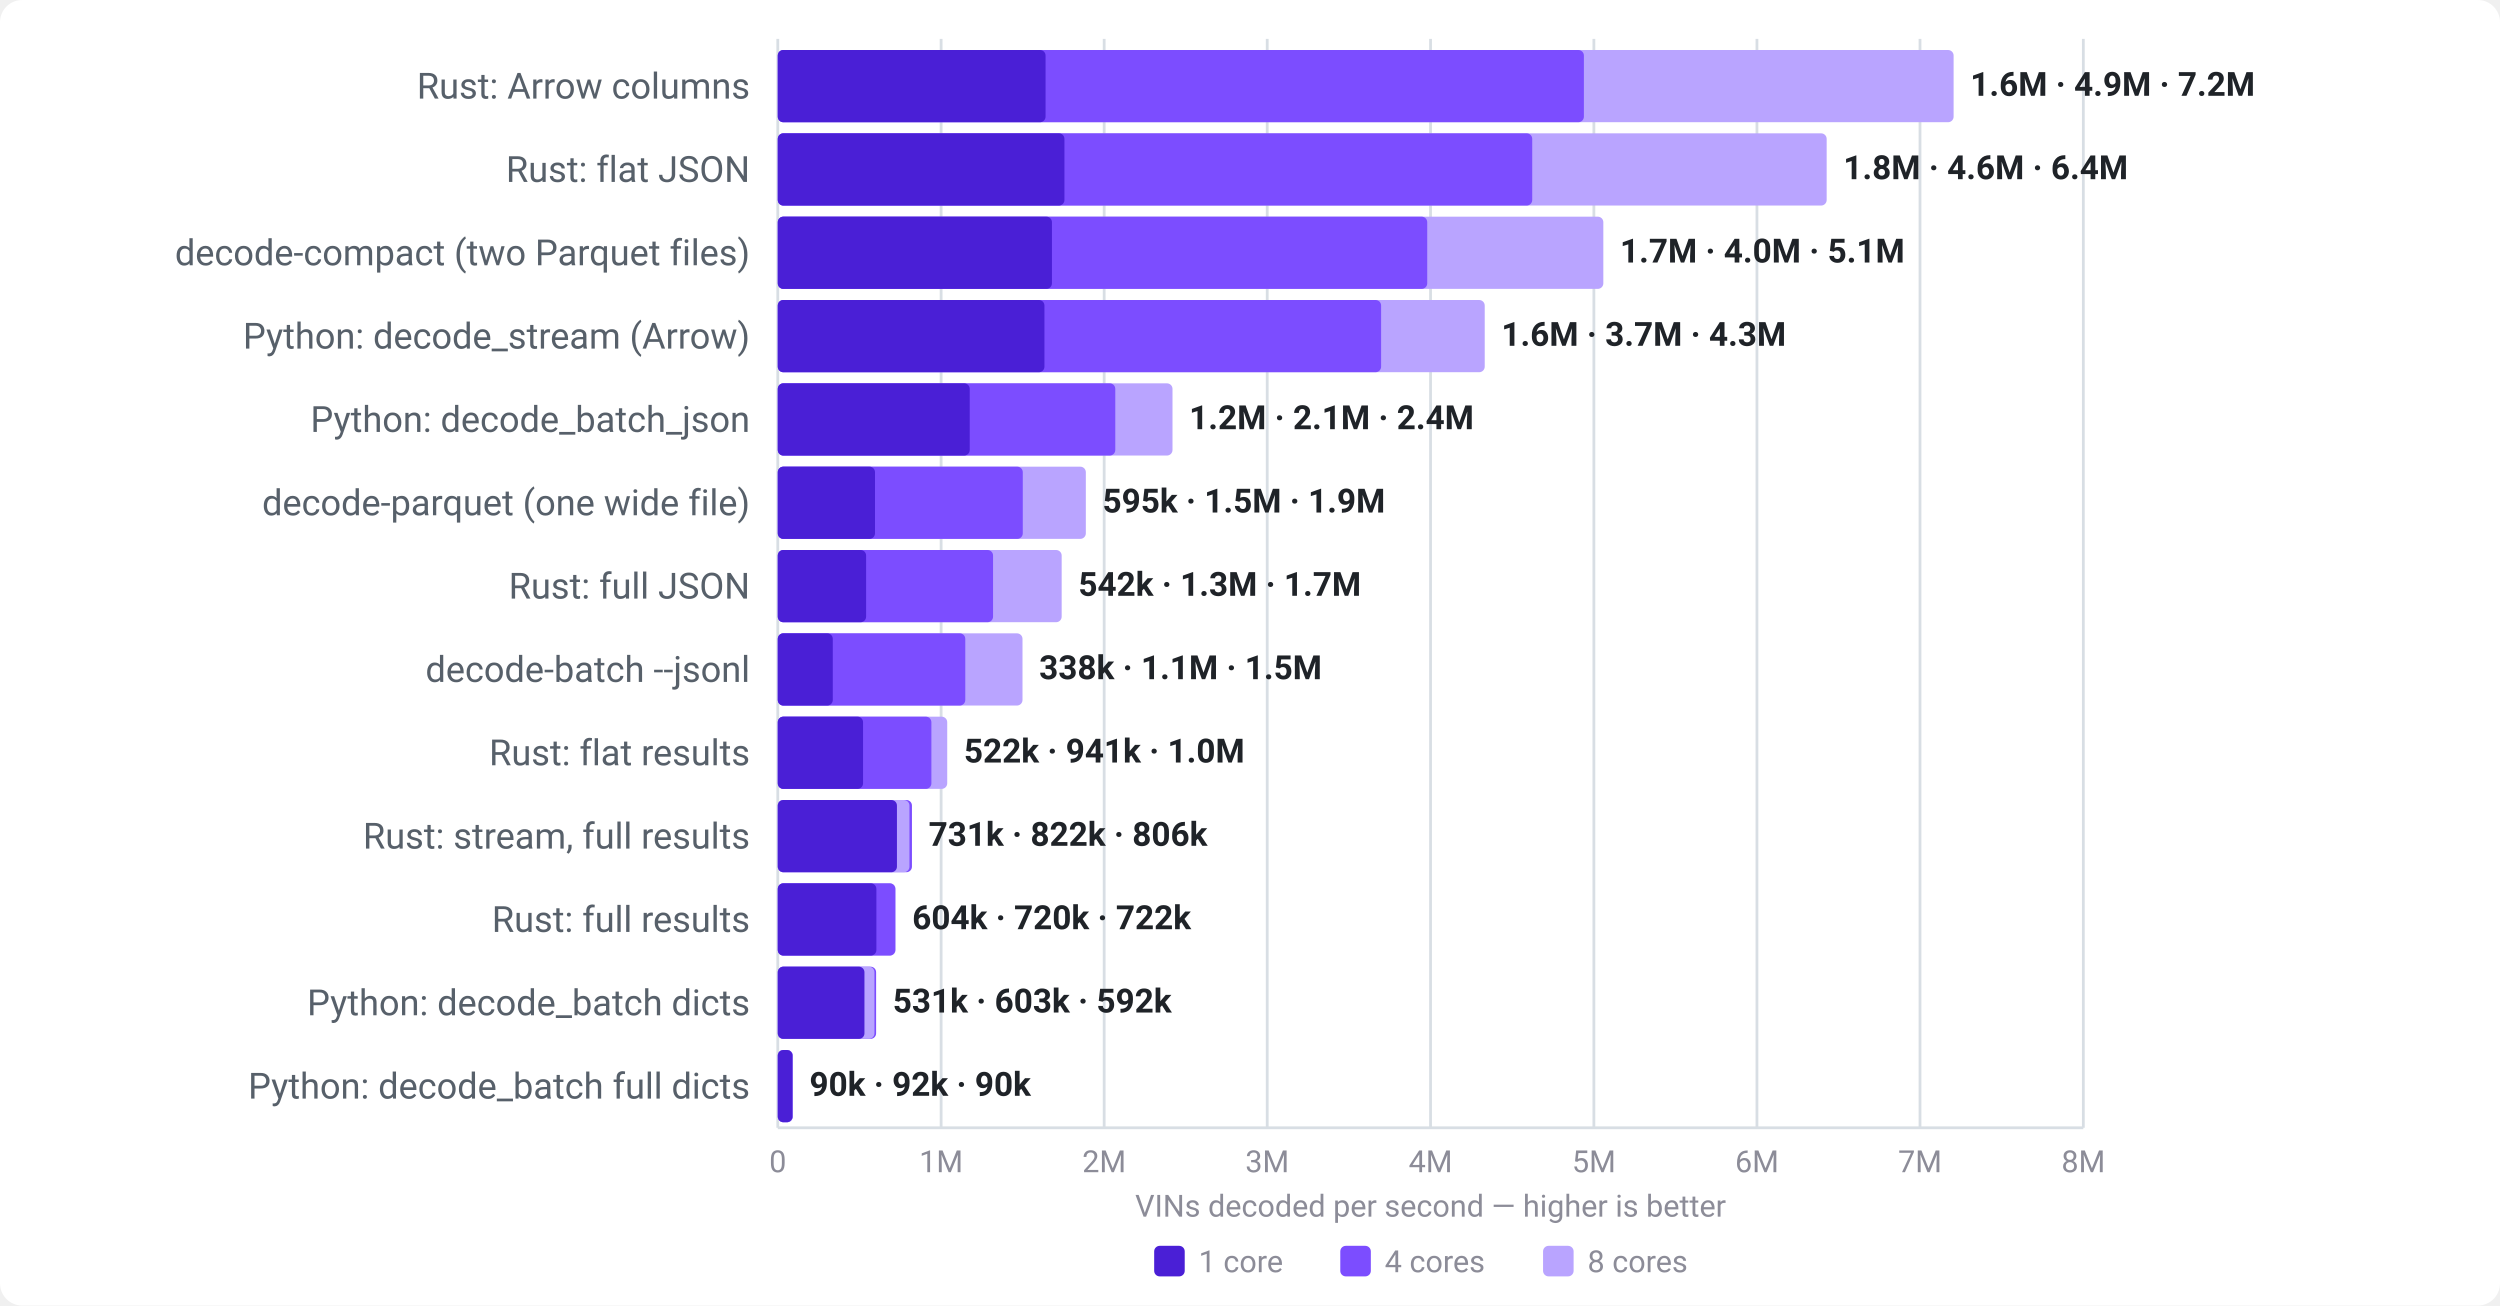
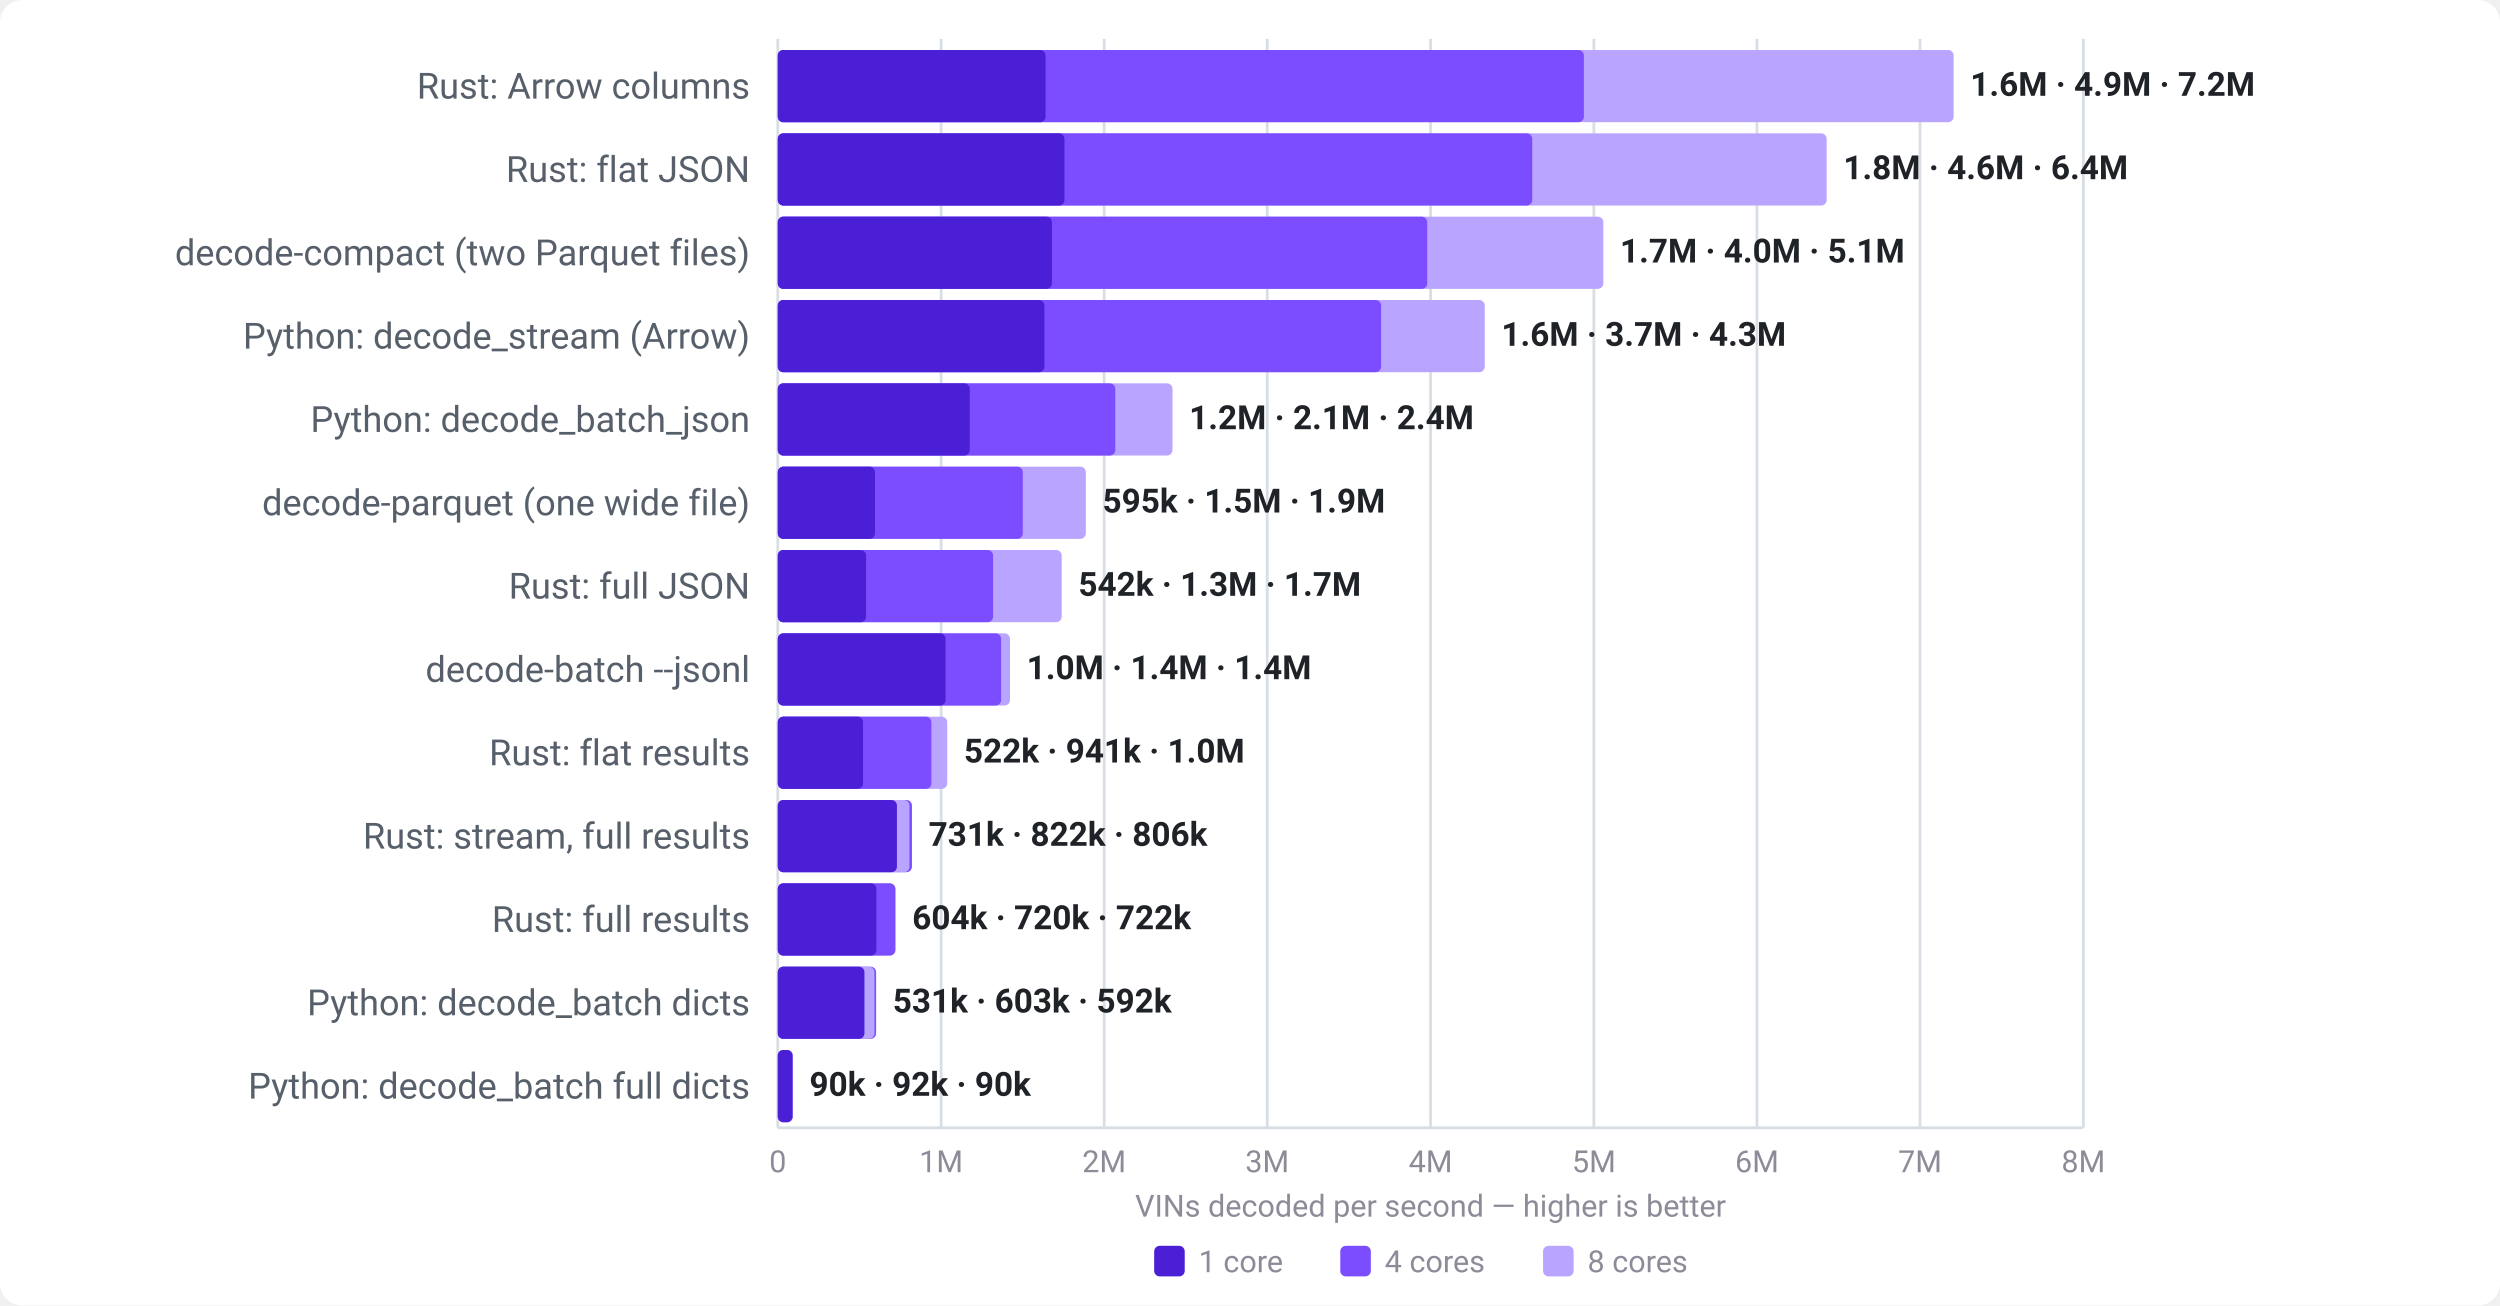
<svg xmlns="http://www.w3.org/2000/svg" viewBox="0 0 900 470" font-family="-apple-system, BlinkMacSystemFont, 'Segoe UI', Roboto, Helvetica, Arial, sans-serif">
  <style>.background{fill:#ffffff}.label{fill:#57606a;font-size:13px}.value{fill:#57606a;font-size:13px}.strong{fill:#1f2328;font-weight:700}.axis{fill:#8c8c98;font-size:11px}.grid{stroke:#d8dee4;stroke-width:1}.bar{fill:#c3aef5}.bar-hi{fill:#7c4dff}.s0{fill:#4a1fd6}.s1{fill:#7c4dff}.s2{fill:#b9a4ff}.s3{fill:#ddd3ff}.on{fill:#ffffff;font-size:11px;font-weight:600}.on2,.on3{fill:#2a1466}.off{fill:#1f2328;font-size:12px;font-weight:600}@media(prefers-color-scheme:dark){.background{fill:#0d1117}.label,.value{fill:#9198a1}.strong,.off{fill:#f0f6fc}.axis{fill:#7d8590}.grid{stroke:#30363d}.bar{fill:#6b5bb0}.bar-hi{fill:#a786ff}.s0{fill:#5b33e0}.s1{fill:#8a63ff}.s2{fill:#b9a4ff}.s3{fill:#ddd3ff}}</style>
  <rect class="background" width="900" height="470" rx="8" />
  <line class="grid" x1="280.0" y1="14" x2="280.0" y2="406" />
  <line class="grid" x1="338.8" y1="14" x2="338.8" y2="406" />
  <line class="grid" x1="397.5" y1="14" x2="397.5" y2="406" />
  <line class="grid" x1="456.2" y1="14" x2="456.2" y2="406" />
  <line class="grid" x1="515.0" y1="14" x2="515.0" y2="406" />
  <line class="grid" x1="573.8" y1="14" x2="573.8" y2="406" />
  <line class="grid" x1="632.5" y1="14" x2="632.5" y2="406" />
  <line class="grid" x1="691.2" y1="14" x2="691.2" y2="406" />
  <line class="grid" x1="750.0" y1="14" x2="750.0" y2="406" />
  <text class="label" x="270" y="35.5" text-anchor="end">Rust: Arrow columns</text>
  <rect class="s2" x="280" y="18.0" width="423.3" height="26" rx="2" />
  <rect class="s1" x="280" y="18.0" width="290.2" height="26" rx="2" />
  <rect class="s0" x="280" y="18.0" width="96.4" height="26" rx="2" />
  <text class="off" x="709.3" y="34.5">1.6M · 4.9M · 7.2M</text>
  <text class="label" x="270" y="65.5" text-anchor="end">Rust: flat JSON</text>
  <rect class="s2" x="280" y="48.0" width="377.6" height="26" rx="2" />
  <rect class="s1" x="280" y="48.0" width="271.6" height="26" rx="2" />
  <rect class="s0" x="280" y="48.0" width="103.2" height="26" rx="2" />
  <text class="off" x="663.6" y="64.5">1.8M · 4.6M · 6.4M</text>
  <text class="label" x="270" y="95.5" text-anchor="end">decode-compact (two Parquet files)</text>
  <rect class="s2" x="280" y="78.0" width="297.2" height="26" rx="2" />
  <rect class="s1" x="280" y="78.0" width="233.8" height="26" rx="2" />
  <rect class="s0" x="280" y="78.0" width="98.7" height="26" rx="2" />
  <text class="off" x="583.2" y="94.5">1.7M · 4.0M · 5.1M</text>
  <text class="label" x="270" y="125.5" text-anchor="end">Python: decode_stream (Arrow)</text>
  <rect class="s2" x="280" y="108.0" width="254.5" height="26" rx="2" />
  <rect class="s1" x="280" y="108.0" width="217.2" height="26" rx="2" />
  <rect class="s0" x="280" y="108.0" width="96.0" height="26" rx="2" />
  <text class="off" x="540.5" y="124.5">1.6M · 3.7M · 4.3M</text>
  <text class="label" x="270" y="155.5" text-anchor="end">Python: decode_batch_json</text>
  <rect class="s2" x="280" y="138.0" width="142.1" height="26" rx="2" />
  <rect class="s1" x="280" y="138.0" width="121.5" height="26" rx="2" />
  <rect class="s0" x="280" y="138.0" width="69.1" height="26" rx="2" />
  <text class="off" x="428.1" y="154.5">1.2M · 2.1M · 2.4M</text>
  <text class="label" x="270" y="185.5" text-anchor="end">decode-parquet (one wide file)</text>
  <rect class="s2" x="280" y="168.0" width="110.9" height="26" rx="2" />
  <rect class="s1" x="280" y="168.0" width="88.2" height="26" rx="2" />
  <rect class="s0" x="280" y="168.0" width="35.0" height="26" rx="2" />
  <text class="off" x="396.9" y="184.5">595k · 1.5M · 1.9M</text>
  <text class="label" x="270" y="215.5" text-anchor="end">Rust: full JSON</text>
  <rect class="s2" x="280" y="198.0" width="102.2" height="26" rx="2" />
  <rect class="s1" x="280" y="198.0" width="77.5" height="26" rx="2" />
  <rect class="s0" x="280" y="198.0" width="31.8" height="26" rx="2" />
  <text class="off" x="388.2" y="214.5">542k · 1.3M · 1.7M</text>
  <text class="label" x="270" y="245.5" text-anchor="end">decode-batch --jsonl</text>
-   <rect class="s2" x="280" y="228.0" width="88.1" height="26" rx="2" />
-   <rect class="s1" x="280" y="228.0" width="67.5" height="26" rx="2" />
-   <rect class="s0" x="280" y="228.0" width="19.8" height="26" rx="2" />
-   <text class="off" x="374.1" y="244.5">338k · 1.1M · 1.5M</text>
+   <rect class="s2" x="280" y="228.0" width="83.6" height="26" rx="2" />
+   <rect class="s1" x="280" y="228.0" width="80.4" height="26" rx="2" />
+   <rect class="s0" x="280" y="228.0" width="60.4" height="26" rx="2" />
+   <text class="off" x="369.6" y="244.5">1.0M · 1.4M · 1.4M</text>
  <text class="label" x="270" y="275.5" text-anchor="end">Rust: flat results</text>
  <rect class="s2" x="280" y="258.0" width="61.0" height="26" rx="2" />
  <rect class="s1" x="280" y="258.0" width="55.3" height="26" rx="2" />
  <rect class="s0" x="280" y="258.0" width="30.7" height="26" rx="2" />
  <text class="off" x="347.0" y="274.5">522k · 941k · 1.0M</text>
  <text class="label" x="270" y="305.5" text-anchor="end">Rust: stream, full results</text>
  <rect class="s1" x="280" y="288.0" width="48.3" height="26" rx="2" />
  <rect class="s2" x="280" y="288.0" width="47.4" height="26" rx="2" />
  <rect class="s0" x="280" y="288.0" width="42.9" height="26" rx="2" />
  <text class="off" x="334.3" y="304.5">731k · 822k · 806k</text>
  <text class="label" x="270" y="335.5" text-anchor="end">Rust: full results</text>
  <rect class="s2" x="280" y="318.0" width="42.4" height="26" rx="2" />
  <rect class="s1" x="280" y="318.0" width="42.3" height="26" rx="2" />
  <rect class="s0" x="280" y="318.0" width="35.5" height="26" rx="2" />
  <text class="off" x="328.4" y="334.5">604k · 720k · 722k</text>
  <text class="label" x="270" y="365.5" text-anchor="end">Python: decode_batch dicts</text>
  <rect class="s1" x="280" y="348.0" width="35.4" height="26" rx="2" />
  <rect class="s2" x="280" y="348.0" width="34.8" height="26" rx="2" />
  <rect class="s0" x="280" y="348.0" width="31.2" height="26" rx="2" />
  <text class="off" x="321.4" y="364.5">531k · 603k · 592k</text>
  <text class="label" x="270" y="395.5" text-anchor="end">Python: decode_batch full dicts</text>
  <rect class="s1" x="280" y="378.0" width="5.4" height="26" rx="2" />
  <rect class="s2" x="280" y="378.0" width="5.3" height="26" rx="2" />
  <rect class="s0" x="280" y="378.0" width="5.3" height="26" rx="2" />
  <text class="off" x="291.4" y="394.5">90k · 92k · 90k</text>
  <line class="grid" x1="280" y1="406" x2="750" y2="406" />
  <text class="axis" x="280.0" y="422" text-anchor="middle">0</text>
  <text class="axis" x="338.8" y="422" text-anchor="middle">1M</text>
  <text class="axis" x="397.5" y="422" text-anchor="middle">2M</text>
  <text class="axis" x="456.2" y="422" text-anchor="middle">3M</text>
  <text class="axis" x="515.0" y="422" text-anchor="middle">4M</text>
  <text class="axis" x="573.8" y="422" text-anchor="middle">5M</text>
  <text class="axis" x="632.5" y="422" text-anchor="middle">6M</text>
  <text class="axis" x="691.2" y="422" text-anchor="middle">7M</text>
  <text class="axis" x="750.0" y="422" text-anchor="middle">8M</text>
  <text class="axis" x="515.0" y="438" text-anchor="middle">VINs decoded per second — higher is better</text>
  <rect class="s0" x="415.5" y="448.5" width="11" height="11" rx="2" />
  <text class="axis" x="431.5" y="458.0">1 core</text>
  <rect class="s1" x="482.5" y="448.5" width="11" height="11" rx="2" />
  <text class="axis" x="498.5" y="458.0">4 cores</text>
  <rect class="s2" x="555.5" y="448.5" width="11" height="11" rx="2" />
  <text class="axis" x="571.5" y="458.0">8 cores</text>
</svg>
